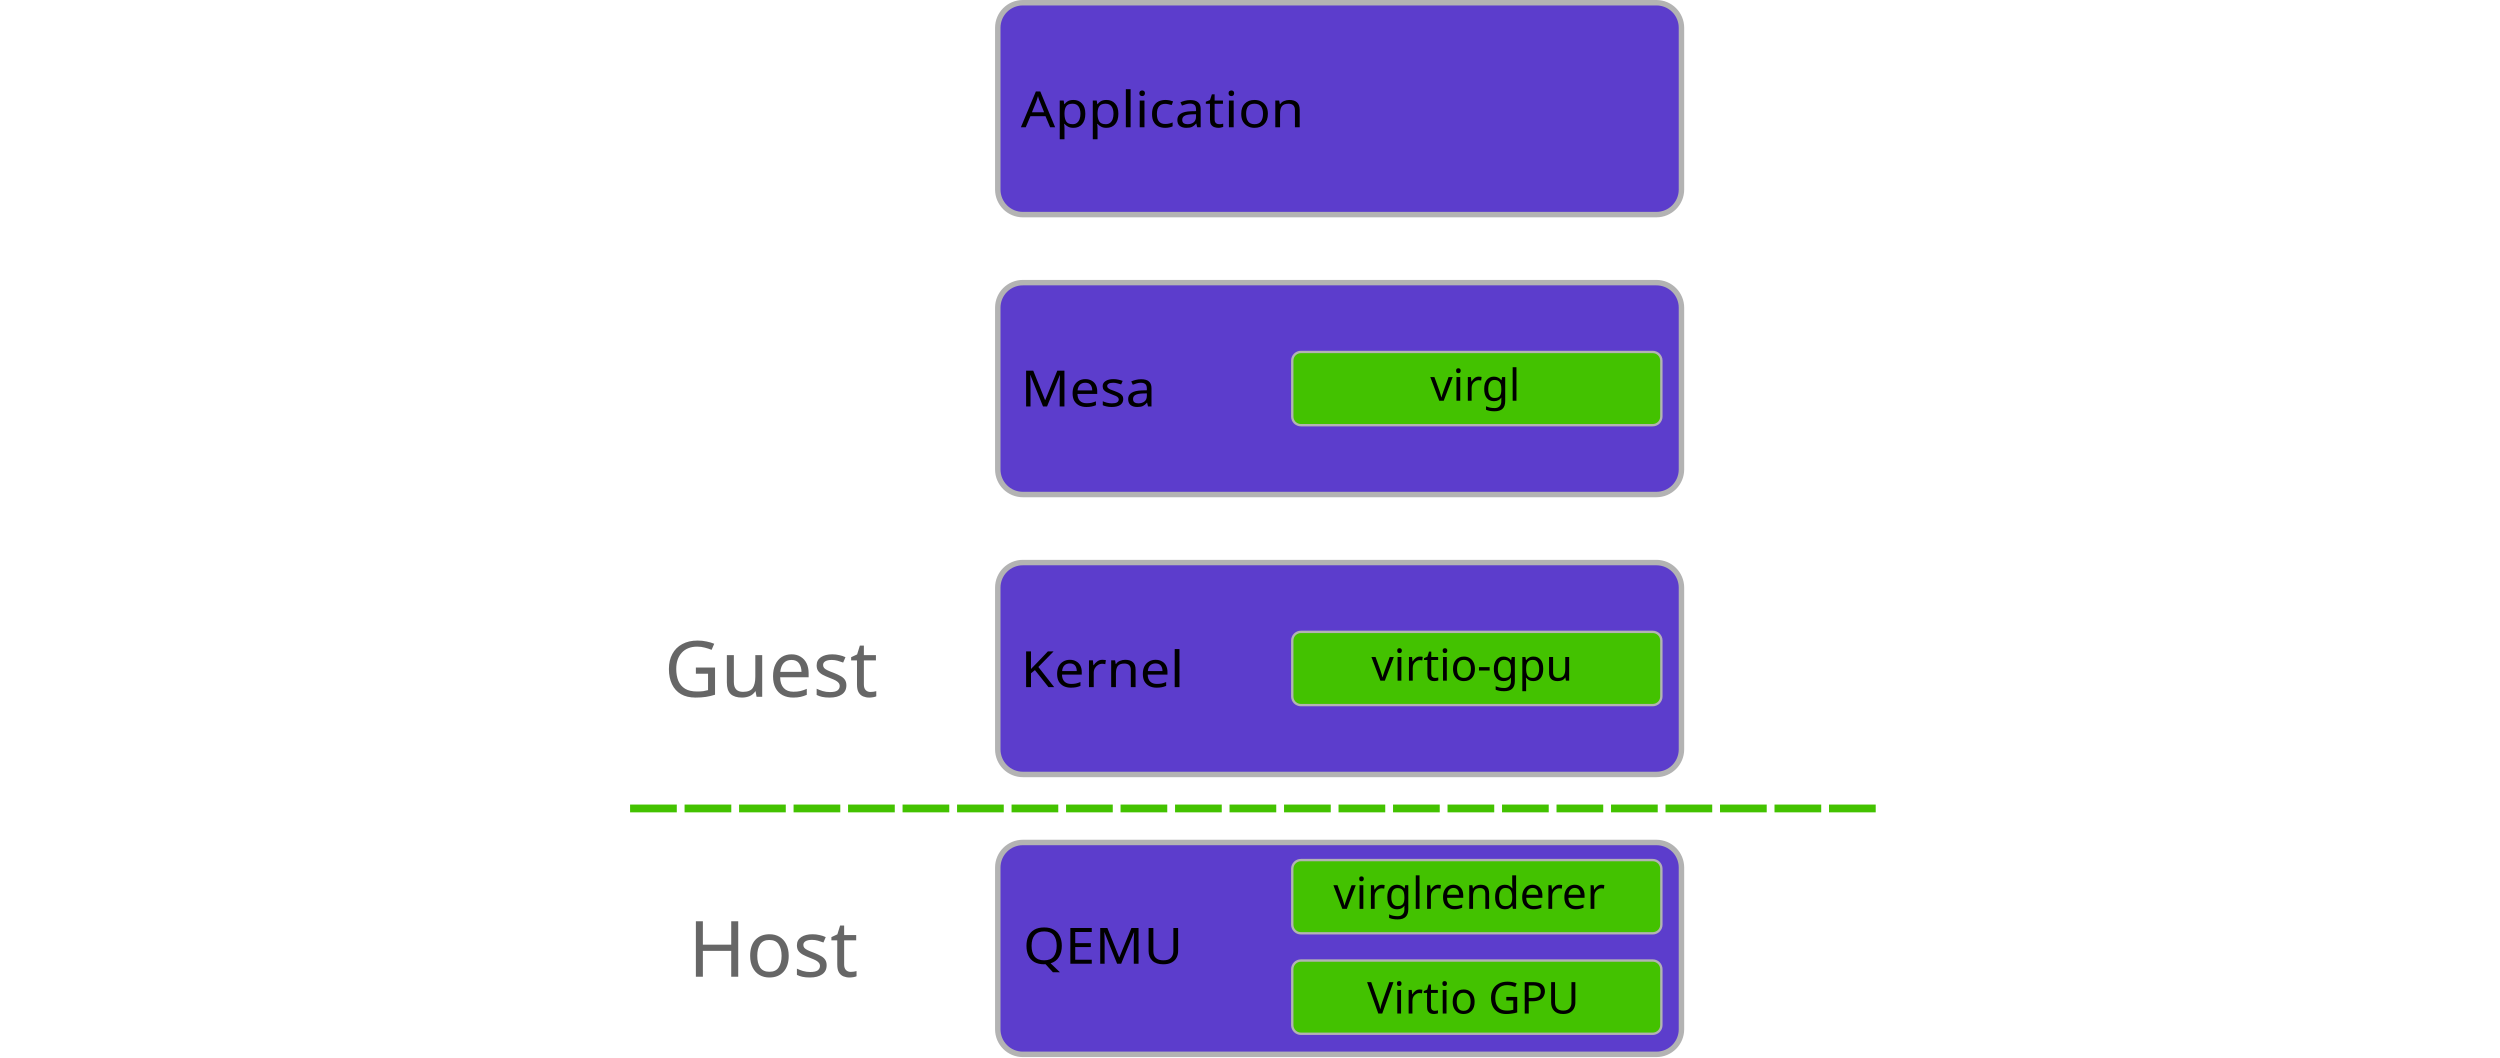
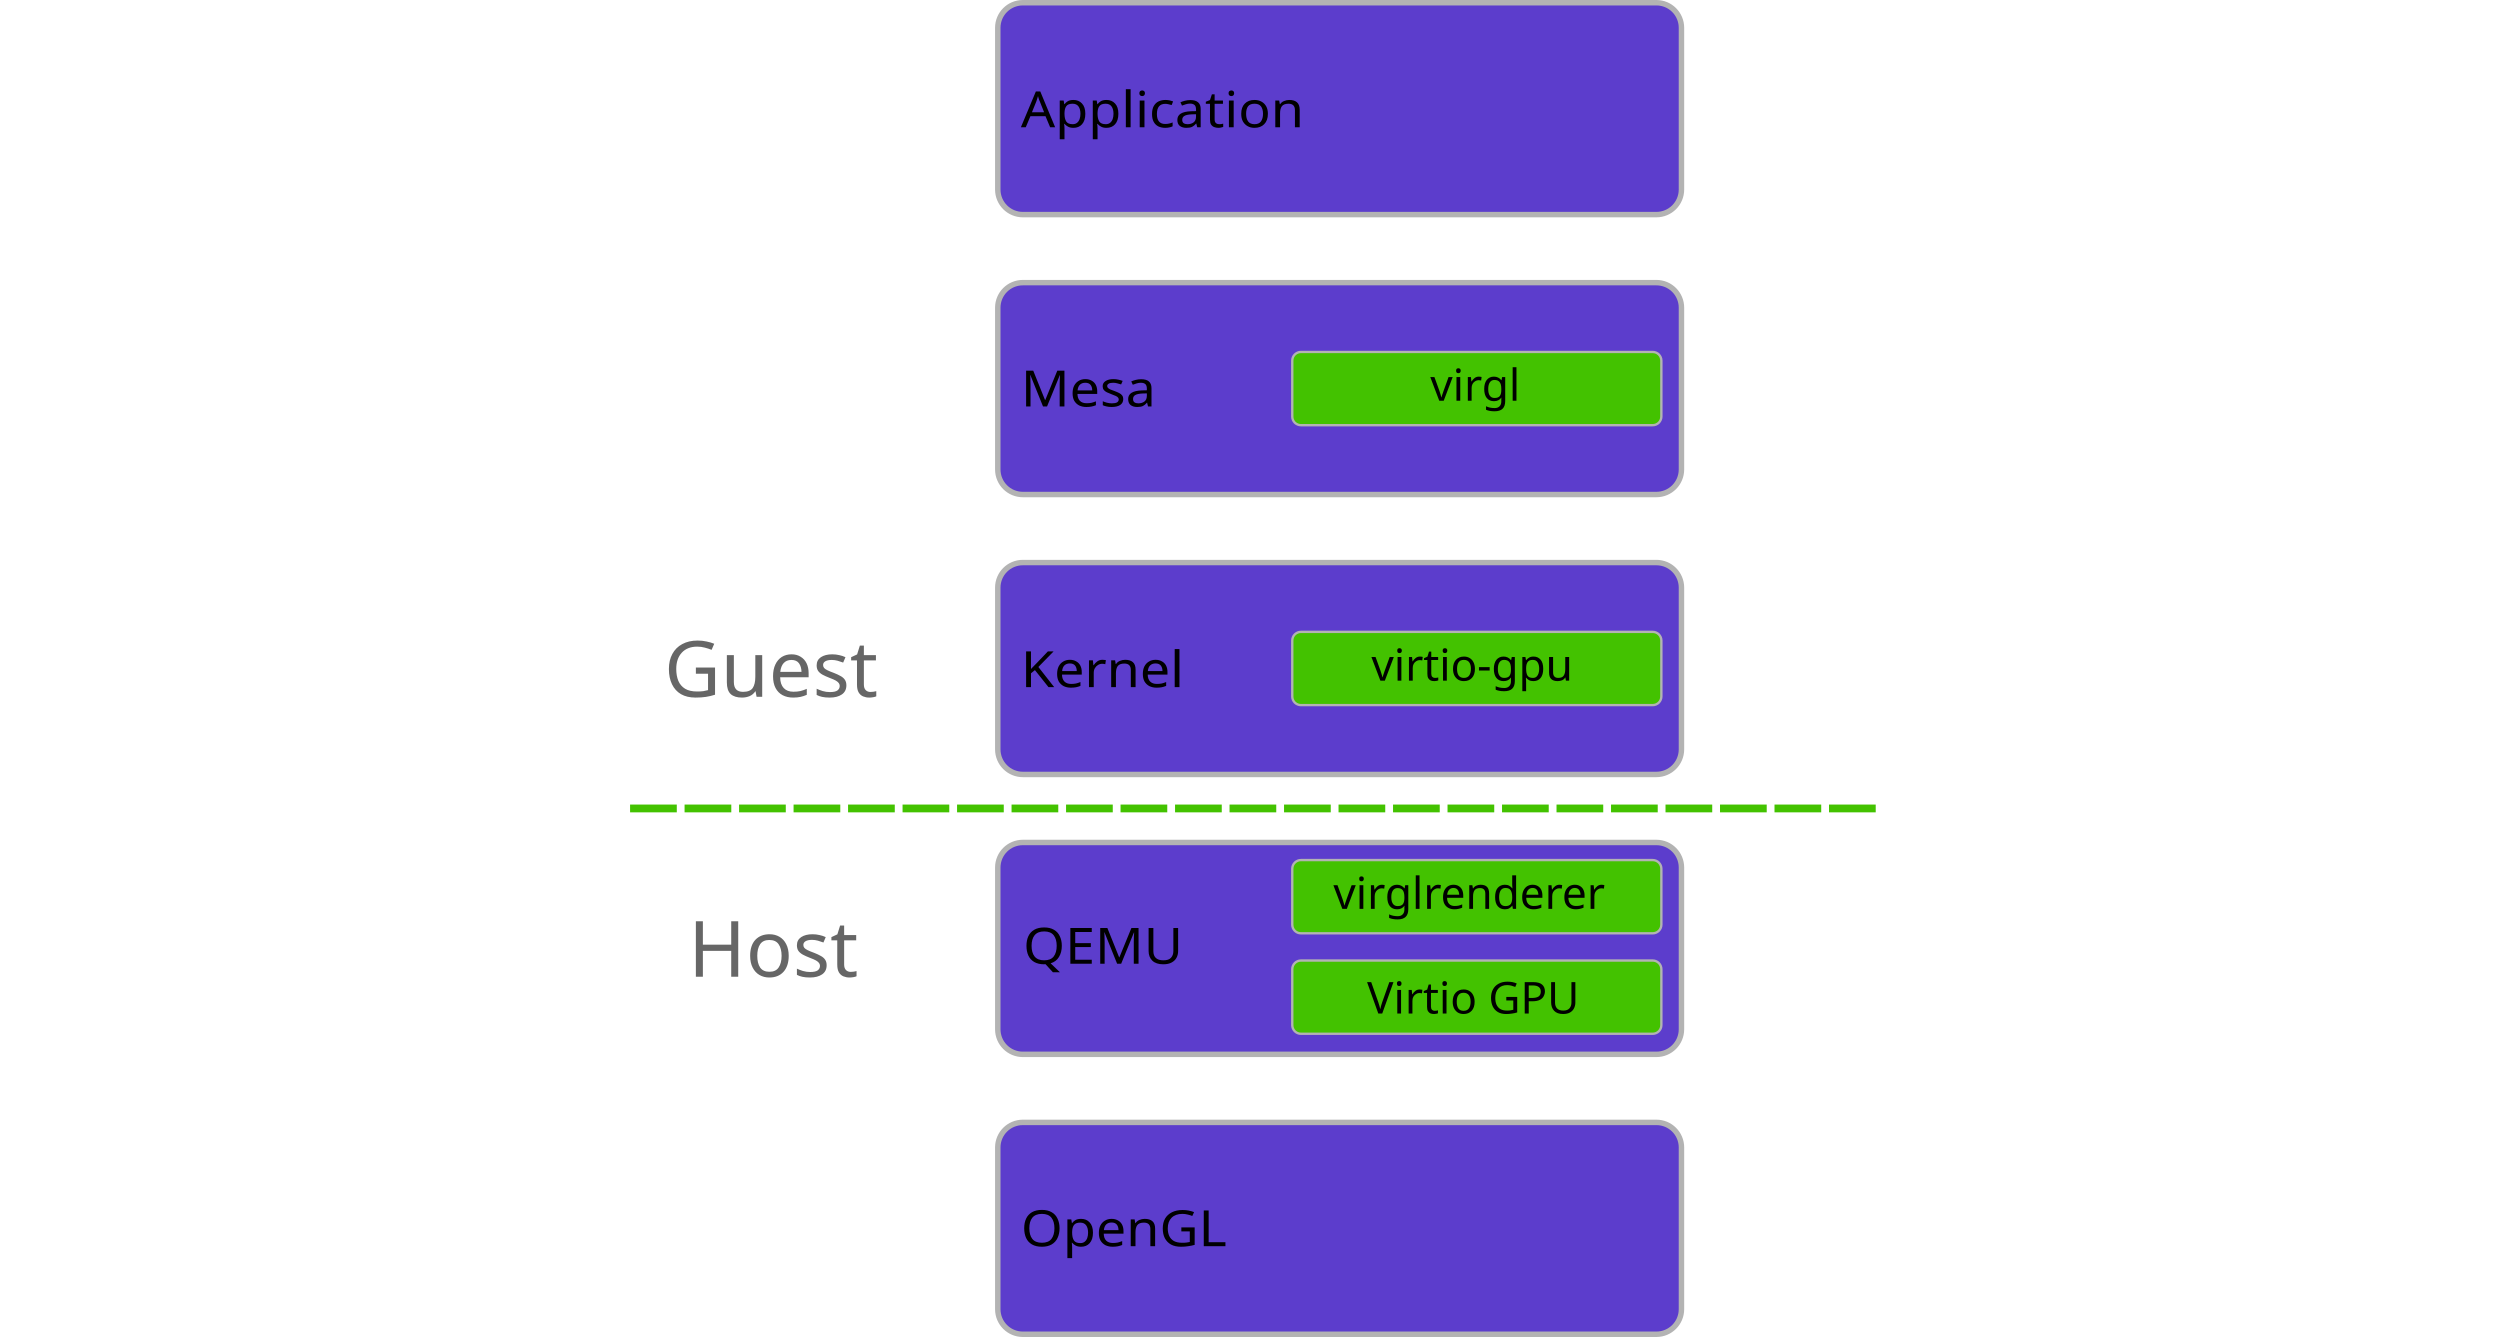
- <svg xmlns="http://www.w3.org/2000/svg" width="340.389mm" height="143.928mm" viewBox="0 0 340.389 143.928" version="1.1" id="svg8">
+ <svg xmlns="http://www.w3.org/2000/svg" width="340.389mm" height="182.04mm" viewBox="0 0 340.389 182.04" version="1.1" id="svg8">
  <defs id="defs2">
    <clipPath clipPathUnits="userSpaceOnUse" id="clipPath5190">
      <g id="use5192">
        <rect ry="3.412" style="fill:#5c3dcc;fill-opacity:1;stroke:#b3b3b3;stroke-width:0.742;stroke-miterlimit:4;stroke-dasharray:none;stroke-opacity:1;image-rendering:auto" y="51.218" x="67.536" height="28.849" width="93.087" id="rect5250" />
        <text transform="scale(1.037091,0.9642359)" id="text5254" y="70.599" x="68.153" style="font-style:normal;font-weight:normal;font-size:15.698px;line-height:125%;font-family:sans-serif;letter-spacing:0px;word-spacing:0px;fill:#000000;fill-opacity:1;stroke:none;stroke-width:0.392px;stroke-linecap:butt;stroke-linejoin:miter;stroke-opacity:1" xml:space="preserve">
          <tspan style="font-size:7.056px;stroke-width:0.392px" y="70.599" x="68.153" id="tspan5252">Mesa</tspan>
        </text>
        <rect ry="1.179" style="fill:#43c200;fill-opacity:1;stroke:#b3b3b3;stroke-width:0.32;stroke-miterlimit:4;stroke-dasharray:none;stroke-opacity:1;image-rendering:auto" y="53.633" x="107.632" height="9.973" width="50.256" id="rect5256" />
        <text id="text5260" y="60.566" x="119.851" style="font-style:normal;font-weight:normal;font-size:10.583px;line-height:125%;font-family:sans-serif;letter-spacing:0px;word-spacing:0px;fill:#000000;fill-opacity:1;stroke:none;stroke-width:0.265px;stroke-linecap:butt;stroke-linejoin:miter;stroke-opacity:1" xml:space="preserve">
          <tspan style="font-size:7.056px;stroke-width:0.265px" y="60.566" x="119.851" id="tspan5258">Gallium</tspan>
        </text>
        <rect ry="1.179" style="fill:#43c200;fill-opacity:1;stroke:#b3b3b3;stroke-width:0.32;stroke-miterlimit:4;stroke-dasharray:none;stroke-opacity:1;image-rendering:auto" y="67.311" x="107.632" height="9.973" width="50.256" id="rect5262" />
        <text id="text5266" y="74.928" x="128.223" style="font-style:normal;font-weight:normal;font-size:10.583px;line-height:125%;font-family:sans-serif;letter-spacing:0px;word-spacing:0px;fill:#000000;fill-opacity:1;stroke:none;stroke-width:0.265px;stroke-linecap:butt;stroke-linejoin:miter;stroke-opacity:1" xml:space="preserve">
          <tspan style="font-size:7.056px;stroke-width:0.265px" y="74.928" x="128.223" id="tspan5264">DRI</tspan>
        </text>
      </g>
    </clipPath>
  </defs>
  <g id="layer1" transform="translate(68.31733,-12.47338)">
    <g id="g5300" transform="translate(0,37.58872)">
      <rect style="stroke-width:0.265" y="96.336" x="122.599" height="1.31" width="0.786" id="rect3701" />
      <rect ry="3.412" style="fill:#5c3dcc;fill-opacity:1;stroke:#b3b3b3;stroke-width:0.742;stroke-miterlimit:4;stroke-dasharray:none;stroke-opacity:1;image-rendering:auto" y="89.592" x="67.536" height="28.849" width="93.087" id="rect3699-5" />
      <text transform="scale(1.037091,0.9642359)" id="text4782-2" y="110.038" x="68.449" style="font-style:normal;font-weight:normal;font-size:15.698px;line-height:125%;font-family:sans-serif;letter-spacing:0px;word-spacing:0px;fill:#000000;fill-opacity:1;stroke:none;stroke-width:0.392px;stroke-linecap:butt;stroke-linejoin:miter;stroke-opacity:1" xml:space="preserve">
        <tspan style="font-size:7.056px;line-height:77.4%;stroke-width:0.392px" y="110.038" x="68.449" id="tspan4780-9">QEMU</tspan>
      </text>
      <rect ry="1.179" style="fill:#43c200;fill-opacity:1;stroke:#b3b3b3;stroke-width:0.32;stroke-miterlimit:4;stroke-dasharray:none;stroke-opacity:1;image-rendering:auto" y="91.988" x="107.632" height="9.973" width="50.256" id="rect3699-1" />
      <text id="text4864" y="98.63" x="113.229" style="font-style:normal;font-weight:normal;font-size:5.997px;line-height:125%;font-family:sans-serif;letter-spacing:0px;word-spacing:0px;fill:#000000;fill-opacity:1;stroke:none;stroke-width:0.265px;stroke-linecap:butt;stroke-linejoin:miter;stroke-opacity:1" xml:space="preserve">
        <tspan style="font-size:5.997px;stroke-width:0.265px" y="98.63" x="113.229" id="tspan4862">virglrenderer</tspan>
      </text>
      <rect ry="1.179" style="fill:#43c200;fill-opacity:1;stroke:#b3b3b3;stroke-width:0.32;stroke-miterlimit:4;stroke-dasharray:none;stroke-opacity:1;image-rendering:auto" y="105.666" x="107.632" height="9.973" width="50.256" id="rect3699-1-2" />
      <text id="text4864-7" y="112.888" x="117.818" style="font-style:normal;font-weight:normal;font-size:5.997px;line-height:125%;font-family:sans-serif;letter-spacing:0px;word-spacing:0px;fill:#000000;fill-opacity:1;stroke:none;stroke-width:0.265px;stroke-linecap:butt;stroke-linejoin:miter;stroke-opacity:1" xml:space="preserve">
        <tspan style="font-size:5.997px;stroke-width:0.265px" y="112.888" x="117.818" id="tspan4862-0">Virtio GPU</tspan>
      </text>
    </g>
    <path style="fill:none;fill-rule:evenodd;stroke:#43c200;stroke-width:1.06;stroke-linecap:butt;stroke-linejoin:miter;stroke-miterlimit:4;stroke-dasharray:6.36, 1.06;stroke-dashoffset:0;stroke-opacity:1" d="M 187.072,122.549 H 17.213 v 0.259" id="path5042" />
    <text xml:space="preserve" style="font-style:normal;font-weight:normal;font-size:10.583px;line-height:125%;font-family:sans-serif;letter-spacing:0px;word-spacing:0px;fill:#b3b3b3;fill-opacity:1;stroke:none;stroke-width:0.265px;stroke-linecap:butt;stroke-linejoin:miter;stroke-opacity:1" x="23.548" y="111.527" id="text5046">
      <tspan id="tspan5044" x="23.548" y="120.891" style="fill:#b3b3b3;fill-opacity:1;stroke-width:0.265px" />
    </text>
    <text xml:space="preserve" style="font-style:normal;font-weight:normal;font-size:10.583px;line-height:125%;font-family:sans-serif;letter-spacing:0px;word-spacing:0px;fill:#666666;fill-opacity:1;stroke:none;stroke-width:0.265px;stroke-linecap:butt;stroke-linejoin:miter;stroke-opacity:1" x="25.4" y="145.458" id="text5050-0">
      <tspan id="tspan5048-3" x="25.4" y="145.458" style="fill:#666666;fill-opacity:1;stroke-width:0.265px">Host</tspan>
    </text>
    <g id="g5396" transform="translate(0,2.1209165e-5)">
      <rect ry="3.412" style="fill:#5c3dcc;fill-opacity:1;stroke:#b3b3b3;stroke-width:0.742;stroke-miterlimit:4;stroke-dasharray:none;stroke-opacity:1;image-rendering:auto" y="12.844" x="67.536" height="28.849" width="93.087" id="rect3699-3" />
      <text transform="scale(1.037091,0.9642359)" id="text4782-6" y="30.91" x="68.153" style="font-style:normal;font-weight:normal;font-size:15.698px;line-height:125%;font-family:sans-serif;letter-spacing:0px;word-spacing:0px;fill:#000000;fill-opacity:1;stroke:none;stroke-width:0.392px;stroke-linecap:butt;stroke-linejoin:miter;stroke-opacity:1" xml:space="preserve">
        <tspan style="font-size:7.056px;stroke-width:0.392px" y="30.91" x="68.153" id="tspan4780-1">Application</tspan>
      </text>
    </g>
    <g id="g5404" transform="translate(130.386,63.32823)">
      <rect ry="3.412" style="fill:#5c3dcc;fill-opacity:1;stroke:#b3b3b3;stroke-width:0.742;stroke-miterlimit:4;stroke-dasharray:none;stroke-opacity:1;image-rendering:auto" y="25.741" x="-62.85" height="28.849" width="93.087" id="rect3699-3-6" />
      <text transform="scale(1.037091,0.9642359)" id="text4782-6-8" y="44.285" x="-57.57" style="font-style:normal;font-weight:normal;font-size:15.698px;line-height:125%;font-family:sans-serif;letter-spacing:0px;word-spacing:0px;fill:#000000;fill-opacity:1;stroke:none;stroke-width:0.392px;stroke-linecap:butt;stroke-linejoin:miter;stroke-opacity:1" xml:space="preserve">
        <tspan style="font-size:7.056px;stroke-width:0.392px" y="44.285" x="-57.57" id="tspan4780-1-8">Kernel</tspan>
      </text>
      <rect ry="1.179" style="fill:#43c200;fill-opacity:1;stroke:#b3b3b3;stroke-width:0.32;stroke-miterlimit:4;stroke-dasharray:none;stroke-opacity:1;image-rendering:auto" y="35.178" x="-22.754" height="9.973" width="50.256" id="rect3699-1-2-9-5-4" />
      <text id="text4864-7-3-5-3" y="41.82" x="-11.976" style="font-style:normal;font-weight:normal;font-size:5.997px;line-height:125%;font-family:sans-serif;letter-spacing:0px;word-spacing:0px;fill:#000000;fill-opacity:1;stroke:none;stroke-width:0.265px;stroke-linecap:butt;stroke-linejoin:miter;stroke-opacity:1" xml:space="preserve">
        <tspan style="font-size:5.997px;stroke-width:0.265px" y="41.82" x="-11.976" id="tspan4862-0-6-4-1">virtio-gpu</tspan>
      </text>
    </g>
    <g id="g5288" transform="translate(0,0.1090613)">
      <rect id="rect3699-3-5" width="93.087" height="28.849" x="67.536" y="50.847" style="fill:#5c3dcc;fill-opacity:1;stroke:#b3b3b3;stroke-width:0.742;stroke-miterlimit:4;stroke-dasharray:none;stroke-opacity:1;image-rendering:auto" ry="3.412" />
      <text xml:space="preserve" style="font-style:normal;font-weight:normal;font-size:15.698px;line-height:125%;font-family:sans-serif;letter-spacing:0px;word-spacing:0px;fill:#000000;fill-opacity:1;stroke:none;stroke-width:0.392px;stroke-linecap:butt;stroke-linejoin:miter;stroke-opacity:1" x="68.153" y="70.215" id="text4782-5-6" transform="scale(1.037091,0.9642359)">
        <tspan id="tspan4780-3-9" x="68.153" y="70.215" style="font-size:7.056px;stroke-width:0.392px">Mesa</tspan>
      </text>
      <rect id="rect3699-1-0-3" width="50.256" height="9.973" x="107.632" y="60.285" style="fill:#43c200;fill-opacity:1;stroke:#b3b3b3;stroke-width:0.32;stroke-miterlimit:4;stroke-dasharray:none;stroke-opacity:1;image-rendering:auto" ry="1.179" />
      <text xml:space="preserve" style="font-style:normal;font-weight:normal;font-size:5.997px;line-height:125%;font-family:sans-serif;letter-spacing:0px;word-spacing:0px;fill:#000000;fill-opacity:1;stroke:none;stroke-width:0.265px;stroke-linecap:butt;stroke-linejoin:miter;stroke-opacity:1" x="126.426" y="66.926" id="text4864-6-7">
        <tspan id="tspan4862-2-4" x="126.426" y="66.926" style="font-size:5.997px;stroke-width:0.265px">virgl</tspan>
        <tspan x="126.426" y="74.423" style="font-size:5.997px;stroke-width:0.265px" id="tspan5382" />
      </text>
    </g>
    <text xml:space="preserve" style="font-style:normal;font-weight:normal;font-size:10.583px;line-height:125%;font-family:sans-serif;letter-spacing:0px;word-spacing:0px;fill:#666666;fill-opacity:1;stroke:none;stroke-width:0.265px;stroke-linecap:butt;stroke-linejoin:miter;stroke-opacity:1" x="22.119" y="107.346" id="text5050-0-4">
      <tspan id="tspan5048-3-7" x="22.119" y="107.346" style="fill:#666666;fill-opacity:1;stroke-width:0.265px">Guest</tspan>
    </text>
+     <g id="g5288-6" transform="translate(0,114.4459)">
+       <rect id="rect3699-3-5-6" width="93.087" height="28.849" x="67.536" y="50.847" style="fill:#5c3dcc;fill-opacity:1;stroke:#b3b3b3;stroke-width:0.742;stroke-miterlimit:4;stroke-dasharray:none;stroke-opacity:1;image-rendering:auto" ry="3.412" />
+       <text xml:space="preserve" style="font-style:normal;font-weight:normal;font-size:15.698px;line-height:125%;font-family:sans-serif;letter-spacing:0px;word-spacing:0px;fill:#000000;fill-opacity:1;stroke:none;stroke-width:0.392px;stroke-linecap:butt;stroke-linejoin:miter;stroke-opacity:1" x="68.153" y="70.215" id="text4782-5-6-4" transform="scale(1.037091,0.9642359)">
+         <tspan id="tspan4780-3-9-9" x="68.153" y="70.215" style="font-size:7.056px;stroke-width:0.392px">OpenGL</tspan>
+       </text>
+     </g>
  </g>
</svg>
